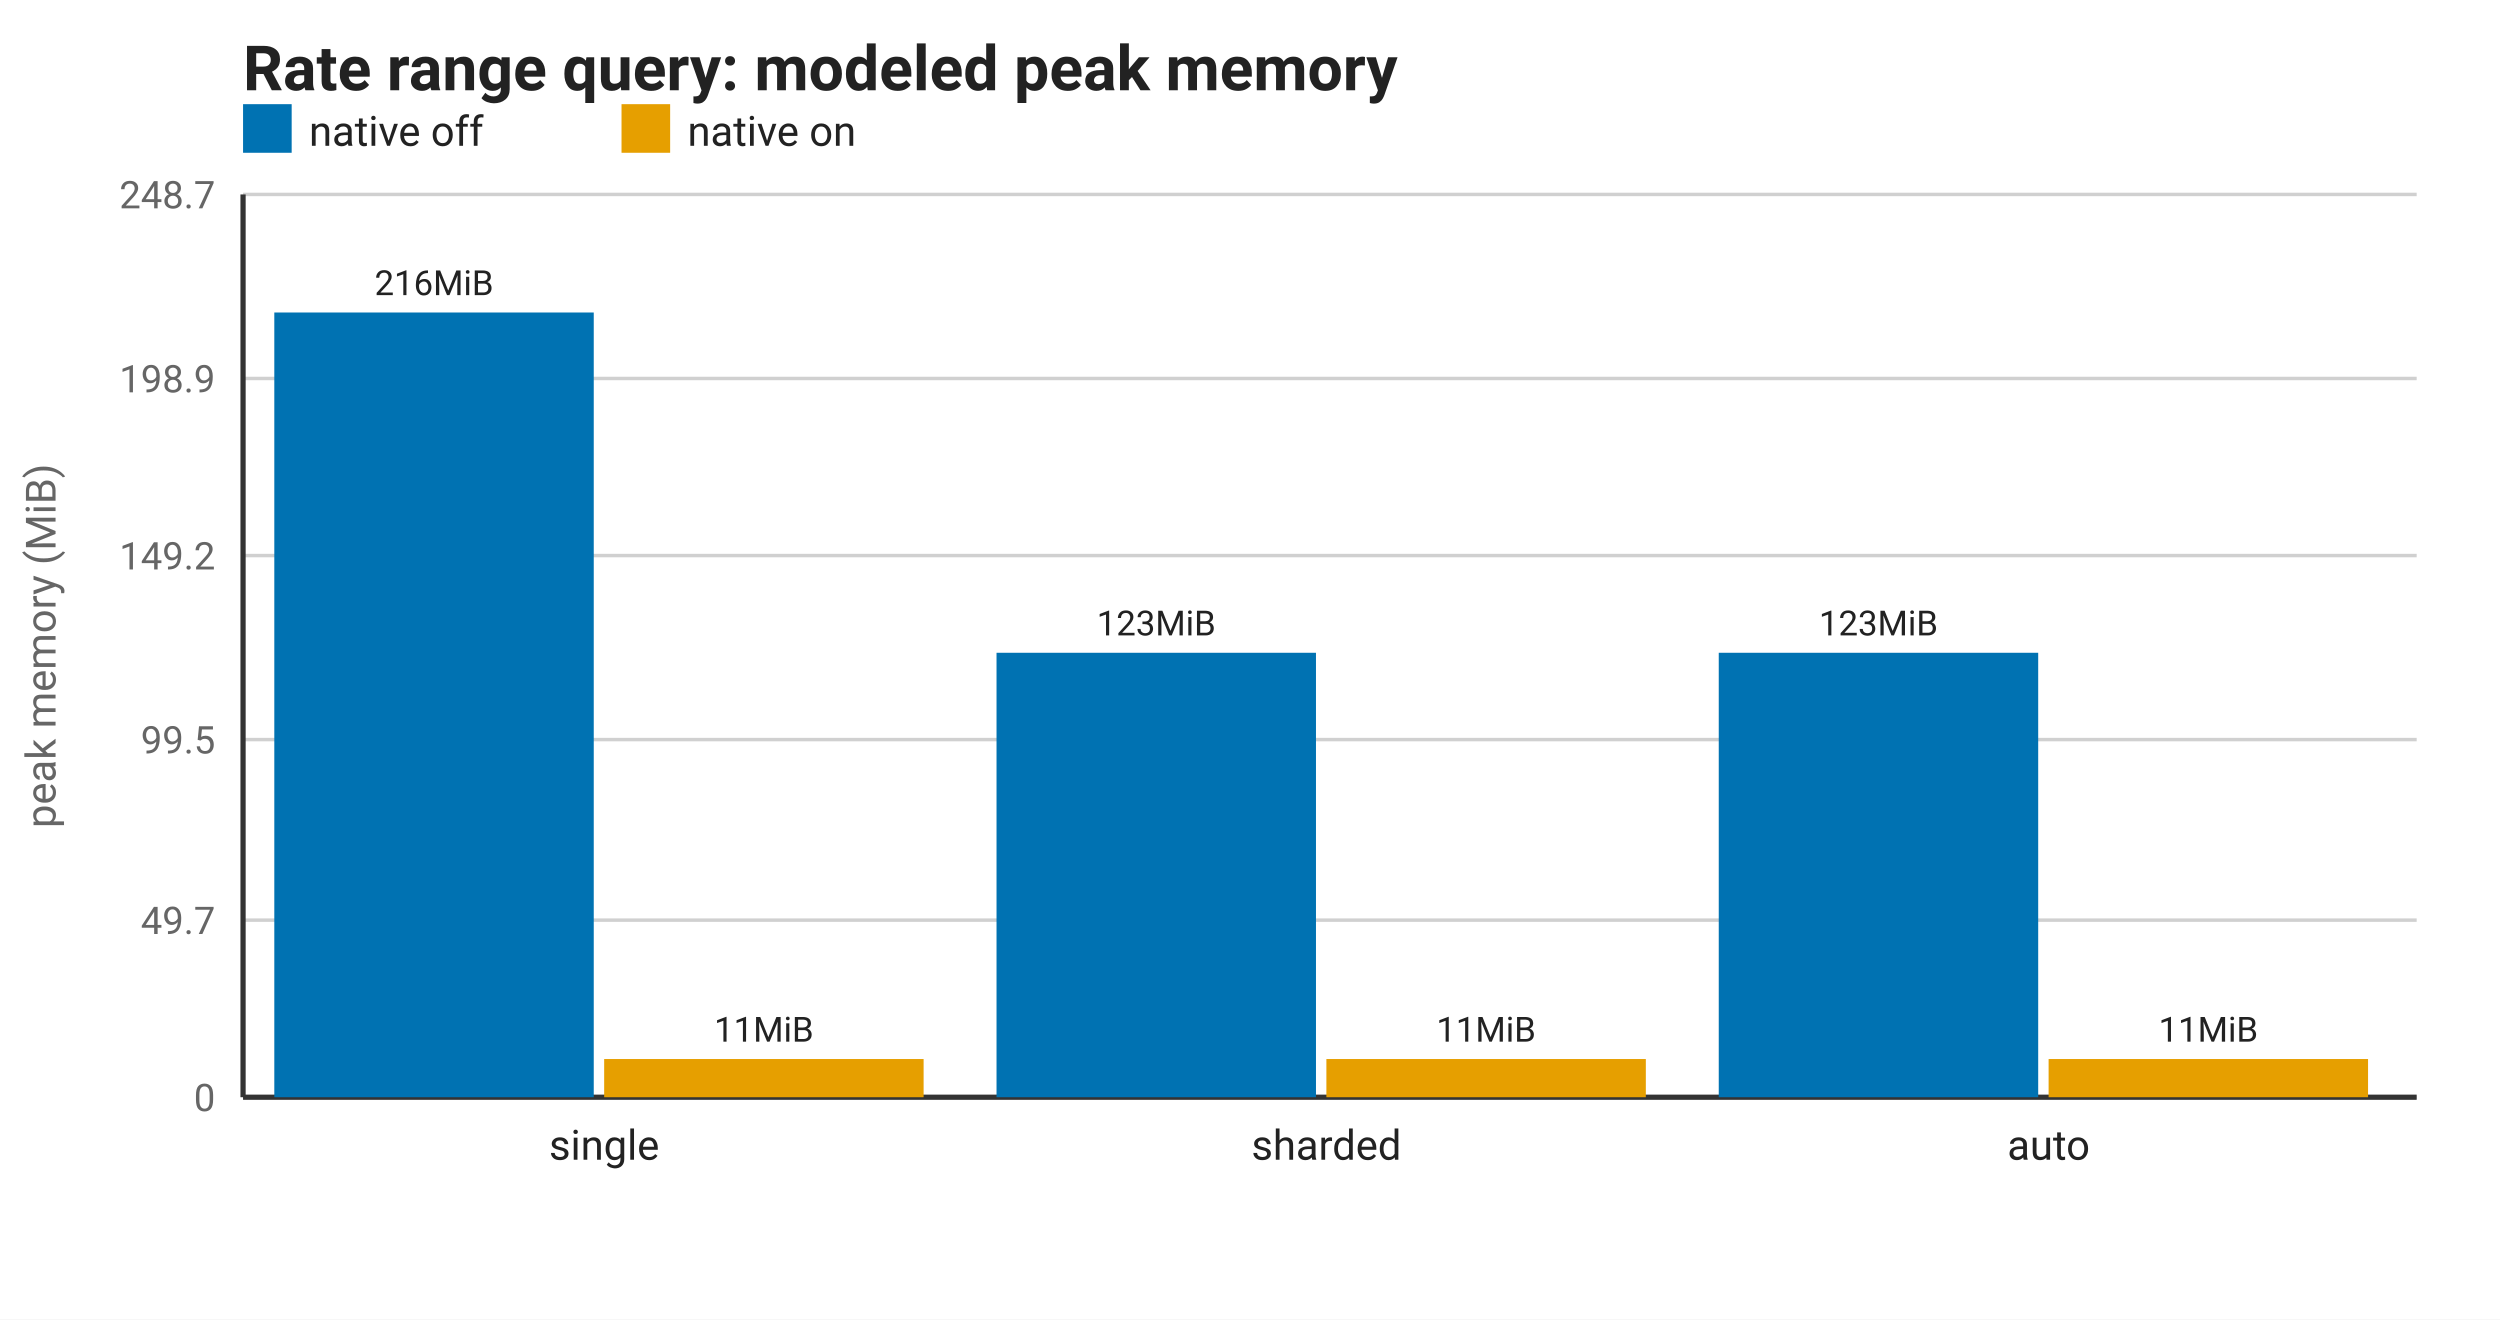
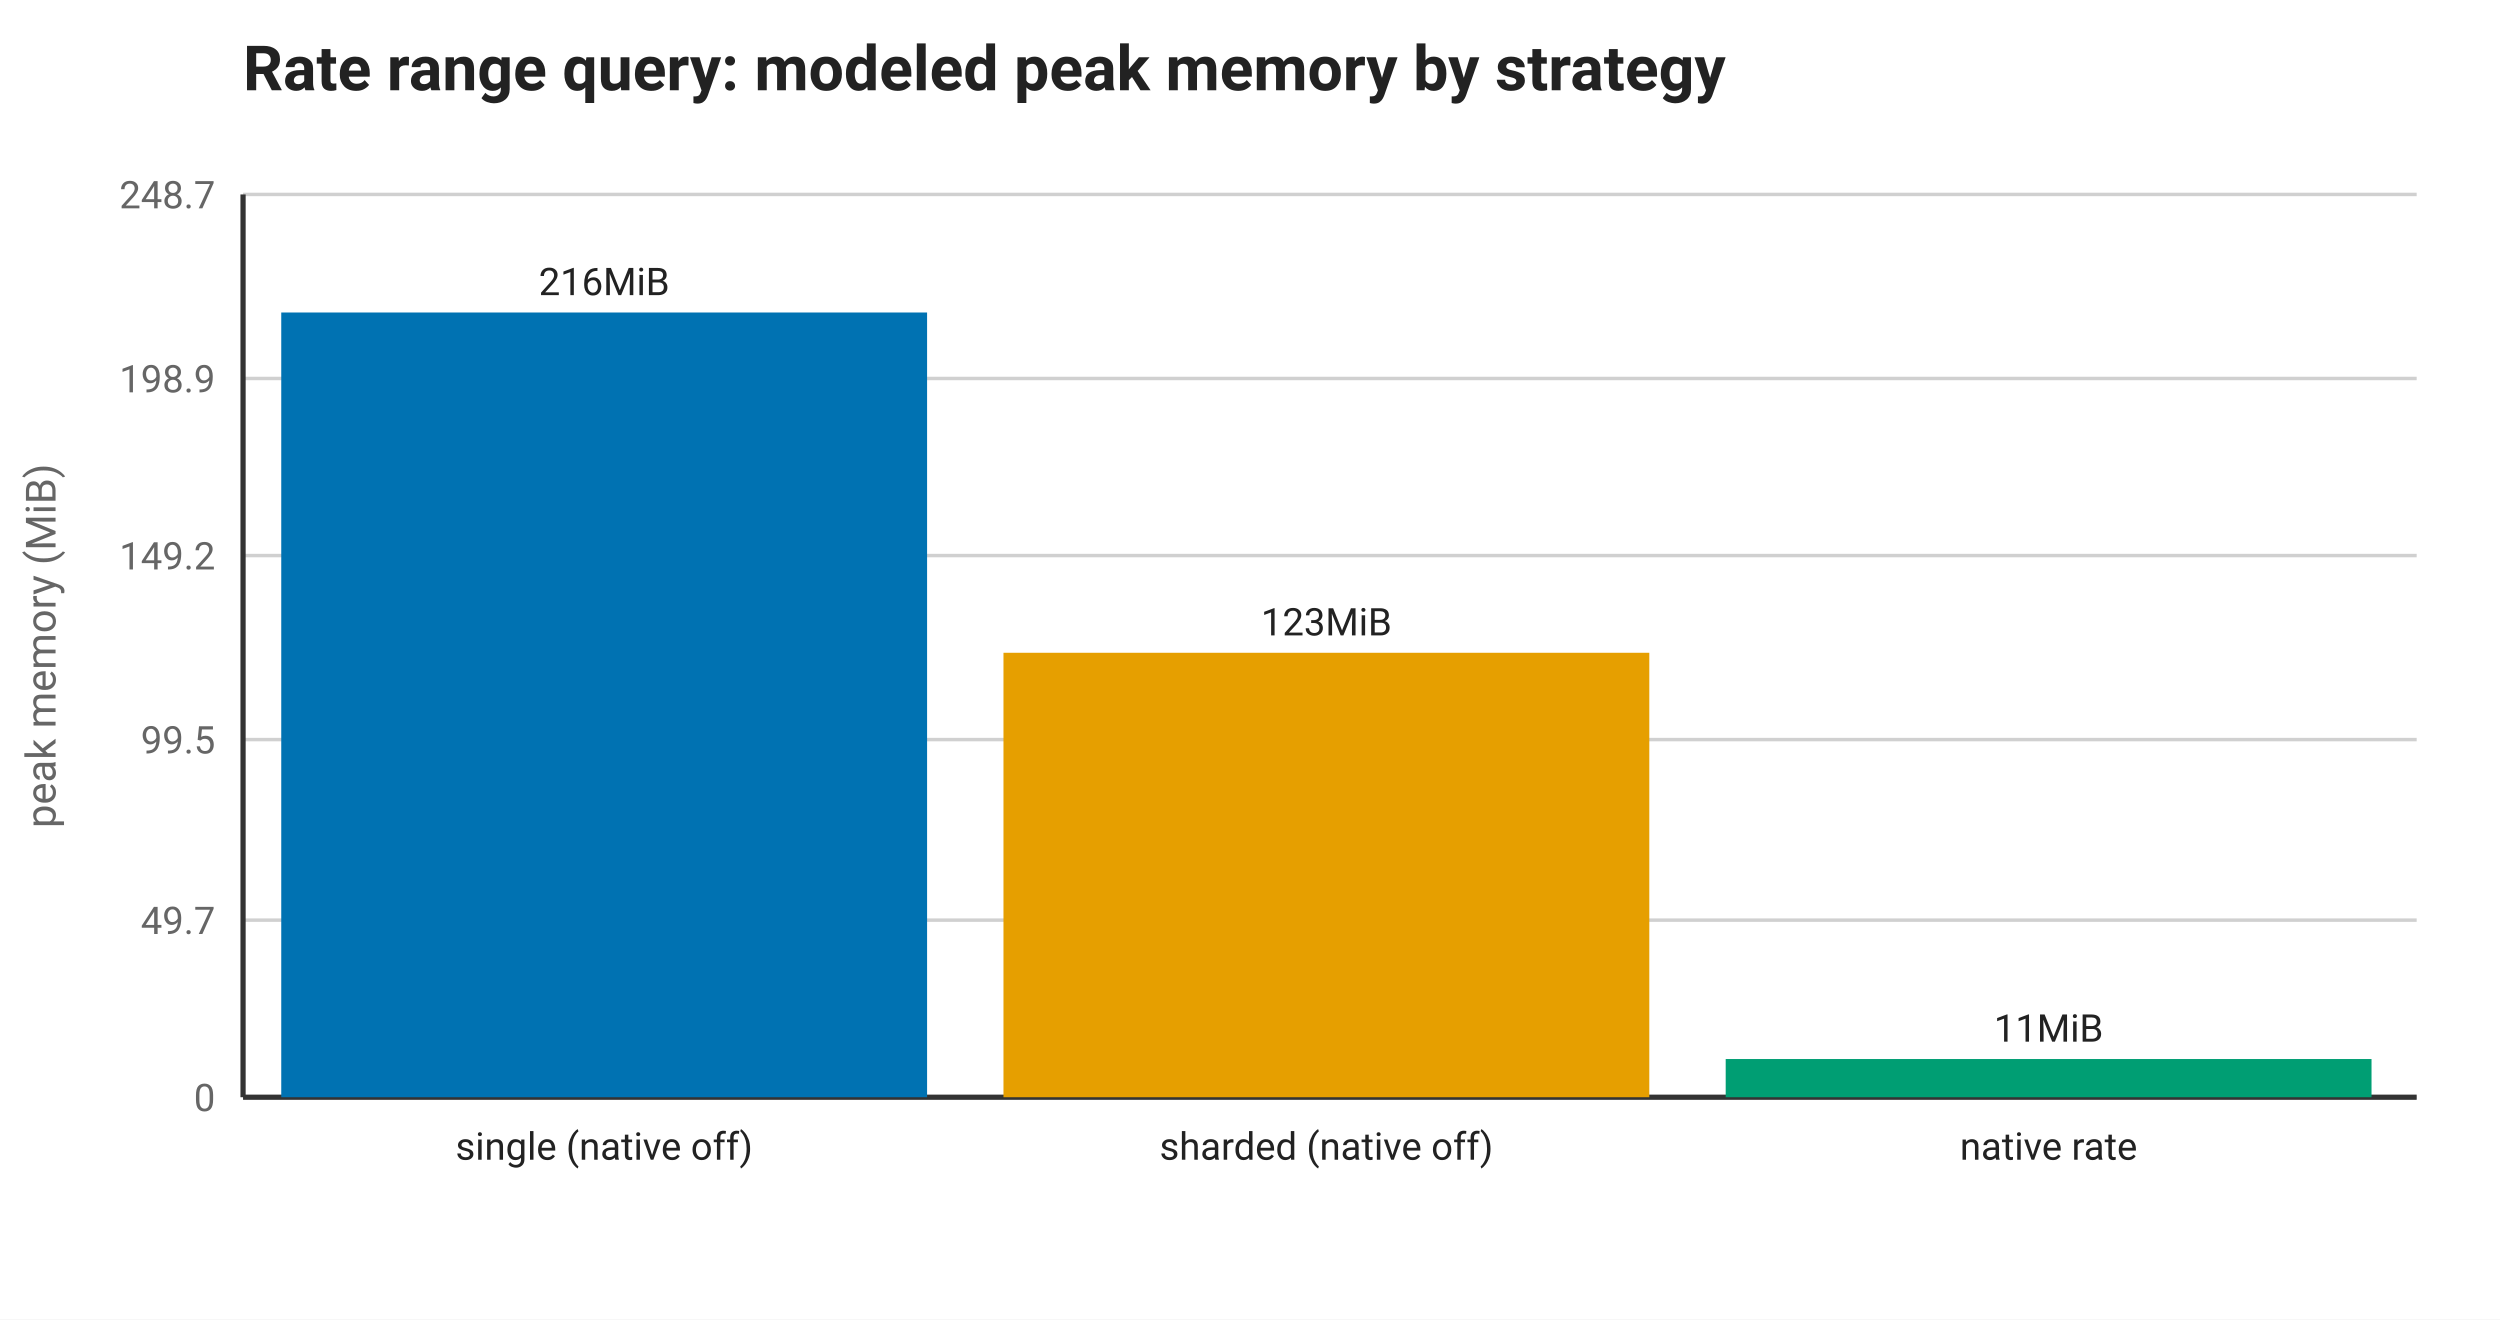
<svg xmlns="http://www.w3.org/2000/svg" viewBox="0 0 720 380" width="720" height="380" font-family="-apple-system,Segoe UI,Roboto,Helvetica,Arial,sans-serif">
  <rect width="720" height="380" fill="white" />
-   <text x="70" y="26" font-size="18" font-weight="600" fill="#222222">Rate range query: modeled peak memory</text>
-   <rect x="70" y="30" width="14" height="14" fill="#0072B2" />
-   <text x="89" y="42" font-size="12" fill="#222222" text-anchor="start">native off</text>
-   <rect x="179" y="30" width="14" height="14" fill="#E69F00" />
-   <text x="198" y="42" font-size="12" fill="#222222" text-anchor="start">native on</text>
+   <text x="70" y="26" font-size="18" font-weight="600" fill="#222222">Rate range query: modeled peak memory by strategy</text>
  <line x1="70" y1="316" x2="696" y2="316" stroke="#d0d0d0" stroke-width="1" />
  <text x="62" y="320" font-size="11" fill="#666666" text-anchor="end">0</text>
  <line x1="70" y1="265" x2="696" y2="265" stroke="#d0d0d0" stroke-width="1" />
  <text x="62" y="269" font-size="11" fill="#666666" text-anchor="end">49.7</text>
  <line x1="70" y1="213" x2="696" y2="213" stroke="#d0d0d0" stroke-width="1" />
  <text x="62" y="217" font-size="11" fill="#666666" text-anchor="end">99.5</text>
  <line x1="70" y1="160" x2="696" y2="160" stroke="#d0d0d0" stroke-width="1" />
  <text x="62" y="164" font-size="11" fill="#666666" text-anchor="end">149.2</text>
  <line x1="70" y1="109" x2="696" y2="109" stroke="#d0d0d0" stroke-width="1" />
  <text x="62" y="113" font-size="11" fill="#666666" text-anchor="end">198.9</text>
  <line x1="70" y1="56" x2="696" y2="56" stroke="#d0d0d0" stroke-width="1" />
  <text x="62" y="60" font-size="11" fill="#666666" text-anchor="end">248.7</text>
  <line x1="70" y1="56" x2="70" y2="316" stroke="#333333" stroke-width="1.5" />
  <line x1="70" y1="316" x2="696" y2="316" stroke="#333333" stroke-width="1.5" />
  <text x="16" y="186" font-size="12" fill="#666666" text-anchor="middle" transform="rotate(-90 16 186)">peak memory (MiB)</text>
-   <rect x="79" y="90" width="92" height="226" fill="#0072B2" />
-   <text x="125" y="85" font-size="10" fill="#222222" text-anchor="middle">216MiB</text>
-   <rect x="174" y="305" width="92" height="11" fill="#E69F00" />
-   <text x="220" y="300" font-size="10" fill="#222222" text-anchor="middle">11MiB</text>
-   <text x="174" y="334" font-size="12" fill="#222222" text-anchor="middle">single</text>
-   <rect x="287" y="188" width="92" height="128" fill="#0072B2" />
-   <text x="333" y="183" font-size="10" fill="#222222" text-anchor="middle">123MiB</text>
-   <rect x="382" y="305" width="92" height="11" fill="#E69F00" />
-   <text x="428" y="300" font-size="10" fill="#222222" text-anchor="middle">11MiB</text>
-   <text x="382" y="334" font-size="12" fill="#222222" text-anchor="middle">sharded</text>
-   <rect x="495" y="188" width="92" height="128" fill="#0072B2" />
-   <text x="541" y="183" font-size="10" fill="#222222" text-anchor="middle">123MiB</text>
-   <rect x="590" y="305" width="92" height="11" fill="#E69F00" />
-   <text x="636" y="300" font-size="10" fill="#222222" text-anchor="middle">11MiB</text>
-   <text x="590" y="334" font-size="12" fill="#222222" text-anchor="middle">auto</text>
+   <rect x="81" y="90" width="186" height="226" fill="#0072B2" />
+   <text x="174" y="85" font-size="11" fill="#222222" text-anchor="middle">216MiB</text>
+   <text x="174" y="334" font-size="11" fill="#222222" text-anchor="middle">single (native off)</text>
+   <rect x="289" y="188" width="186" height="128" fill="#E69F00" />
+   <text x="382" y="183" font-size="11" fill="#222222" text-anchor="middle">123MiB</text>
+   <text x="382" y="334" font-size="11" fill="#222222" text-anchor="middle">sharded (native off)</text>
+   <rect x="497" y="305" width="186" height="11" fill="#009E73" />
+   <text x="590" y="300" font-size="11" fill="#222222" text-anchor="middle">11MiB</text>
+   <text x="590" y="334" font-size="11" fill="#222222" text-anchor="middle">native rate</text>
</svg>
